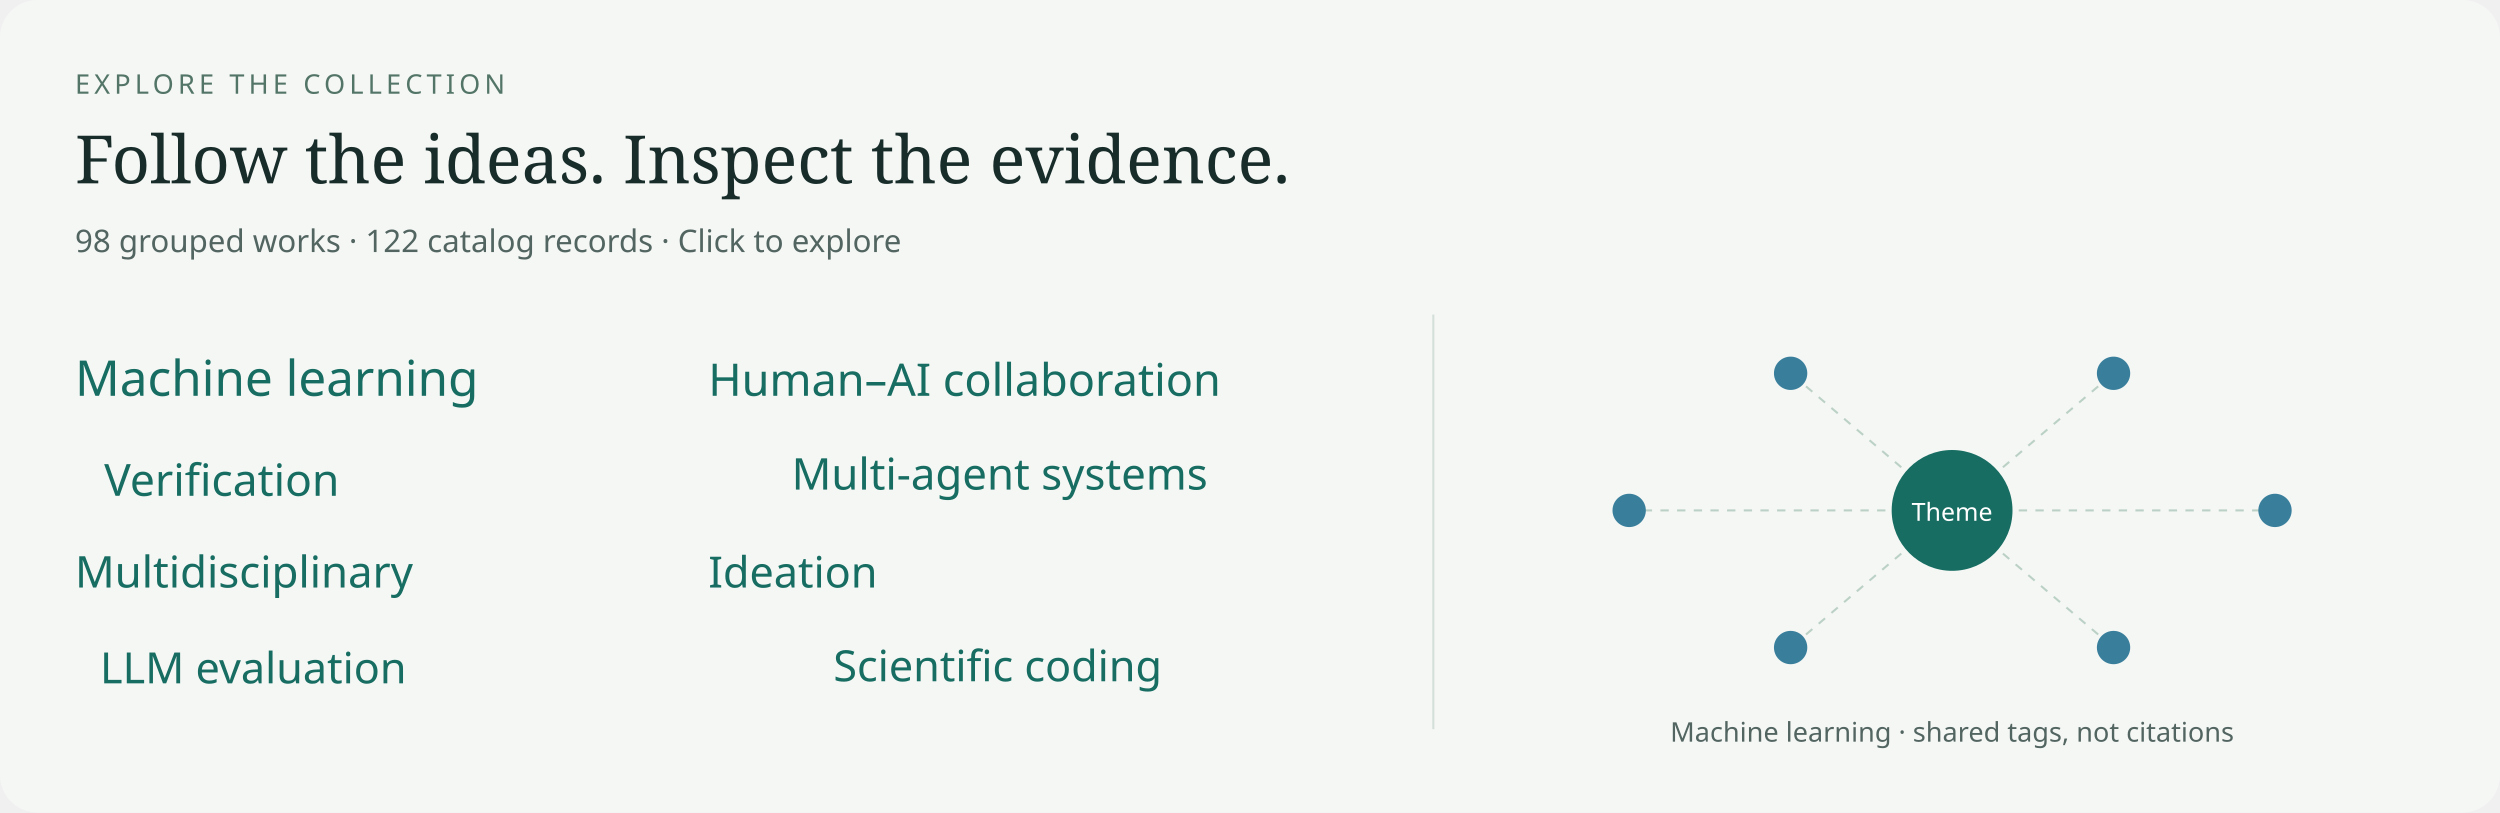
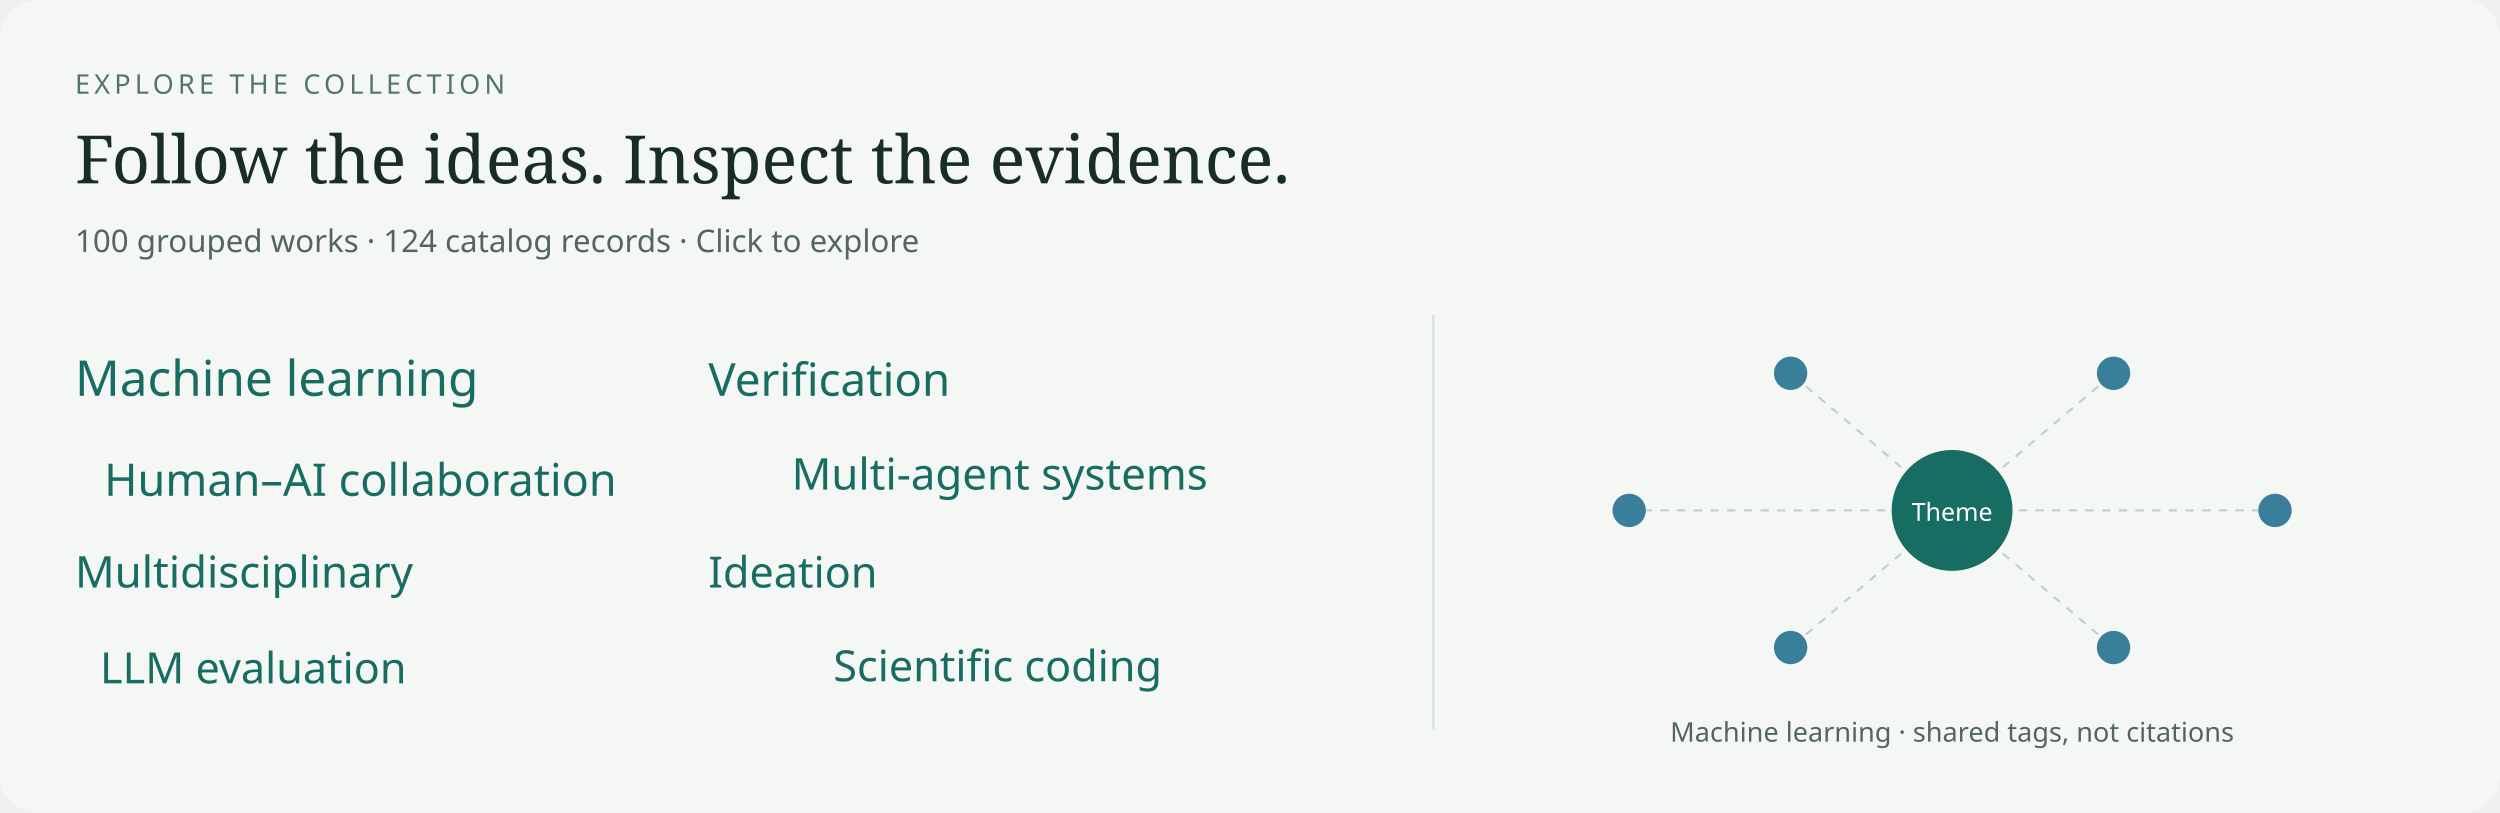
<svg xmlns="http://www.w3.org/2000/svg" width="1200" height="390" viewBox="0 0 1200 390" role="img" aria-labelledby="title desc">
  <rect width="1200" height="390" rx="18" fill="#f5f7f5" />
  <text x="36" y="45" font-family="system-ui,sans-serif" font-size="13" letter-spacing="2" fill="#537568">EXPLORE THE COLLECTION</text>
  <text x="36" y="88" font-family="Georgia,serif" font-size="32" fill="#182d2a">Follow the ideas. Inspect the evidence.</text>
-   <text x="36" y="121" font-family="system-ui,sans-serif" font-size="15" fill="#526561">98 grouped works · 122 catalog records · Click to explore</text>
+   <text x="36" y="121" font-family="system-ui,sans-serif" font-size="15" fill="#526561">100 grouped works · 124 catalog records · Click to explore</text>
  <line x1="688" y1="151" x2="688" y2="350" stroke="#d4dfd9" />
  <text x="36" y="190" font-family="system-ui,sans-serif" font-size="23.7" fill="#176d62">Machine learning</text>
-   <text x="340" y="190" font-family="system-ui,sans-serif" font-size="21.6" fill="#176d62">Human–AI collaboration</text>
-   <text x="50" y="238" font-family="system-ui,sans-serif" font-size="21.3" fill="#176d62">Verification</text>
+   <text x="340" y="190" font-family="system-ui,sans-serif" font-size="21.9" fill="#176d62">Verification</text>
+   <text x="50" y="238" font-family="system-ui,sans-serif" font-size="21.6" fill="#176d62">Human–AI collaboration</text>
  <text x="380" y="235" font-family="system-ui,sans-serif" font-size="21.0" fill="#176d62">Multi-agent systems</text>
  <text x="36" y="282" font-family="system-ui,sans-serif" font-size="21.0" fill="#176d62">Multidisciplinary</text>
  <text x="340" y="282" font-family="system-ui,sans-serif" font-size="20.7" fill="#176d62">Ideation</text>
  <text x="48" y="328" font-family="system-ui,sans-serif" font-size="20.7" fill="#176d62">LLM evaluation</text>
  <text x="400" y="327" font-family="system-ui,sans-serif" font-size="20.7" fill="#176d62">Scientific coding</text>
  <line x1="937" y1="245" x2="1092.0" y2="245.0" stroke="#bbd1c6" stroke-dasharray="4 4" />
  <circle cx="1092.0" cy="245.0" r="8" fill="#397f9c" />
  <line x1="937" y1="245" x2="1014.5" y2="310.818" stroke="#bbd1c6" stroke-dasharray="4 4" />
  <circle cx="1014.5" cy="310.818" r="8" fill="#397f9c" />
  <line x1="937" y1="245" x2="859.5" y2="310.818" stroke="#bbd1c6" stroke-dasharray="4 4" />
  <circle cx="859.5" cy="310.818" r="8" fill="#397f9c" />
  <line x1="937" y1="245" x2="782.0" y2="245.0" stroke="#bbd1c6" stroke-dasharray="4 4" />
  <circle cx="782.0" cy="245.0" r="8" fill="#397f9c" />
  <line x1="937" y1="245" x2="859.5" y2="179.182" stroke="#bbd1c6" stroke-dasharray="4 4" />
  <circle cx="859.5" cy="179.182" r="8" fill="#397f9c" />
  <line x1="937" y1="245" x2="1014.5" y2="179.182" stroke="#bbd1c6" stroke-dasharray="4 4" />
  <circle cx="1014.5" cy="179.182" r="8" fill="#397f9c" />
  <circle cx="937" cy="245" r="29" fill="#176d62" />
  <text x="937" y="250" text-anchor="middle" font-family="system-ui,sans-serif" font-size="12" fill="white">Theme</text>
  <text x="937" y="356" text-anchor="middle" font-family="system-ui,sans-serif" font-size="13" fill="#526561">Machine learning · shared tags, not citations</text>
</svg>
